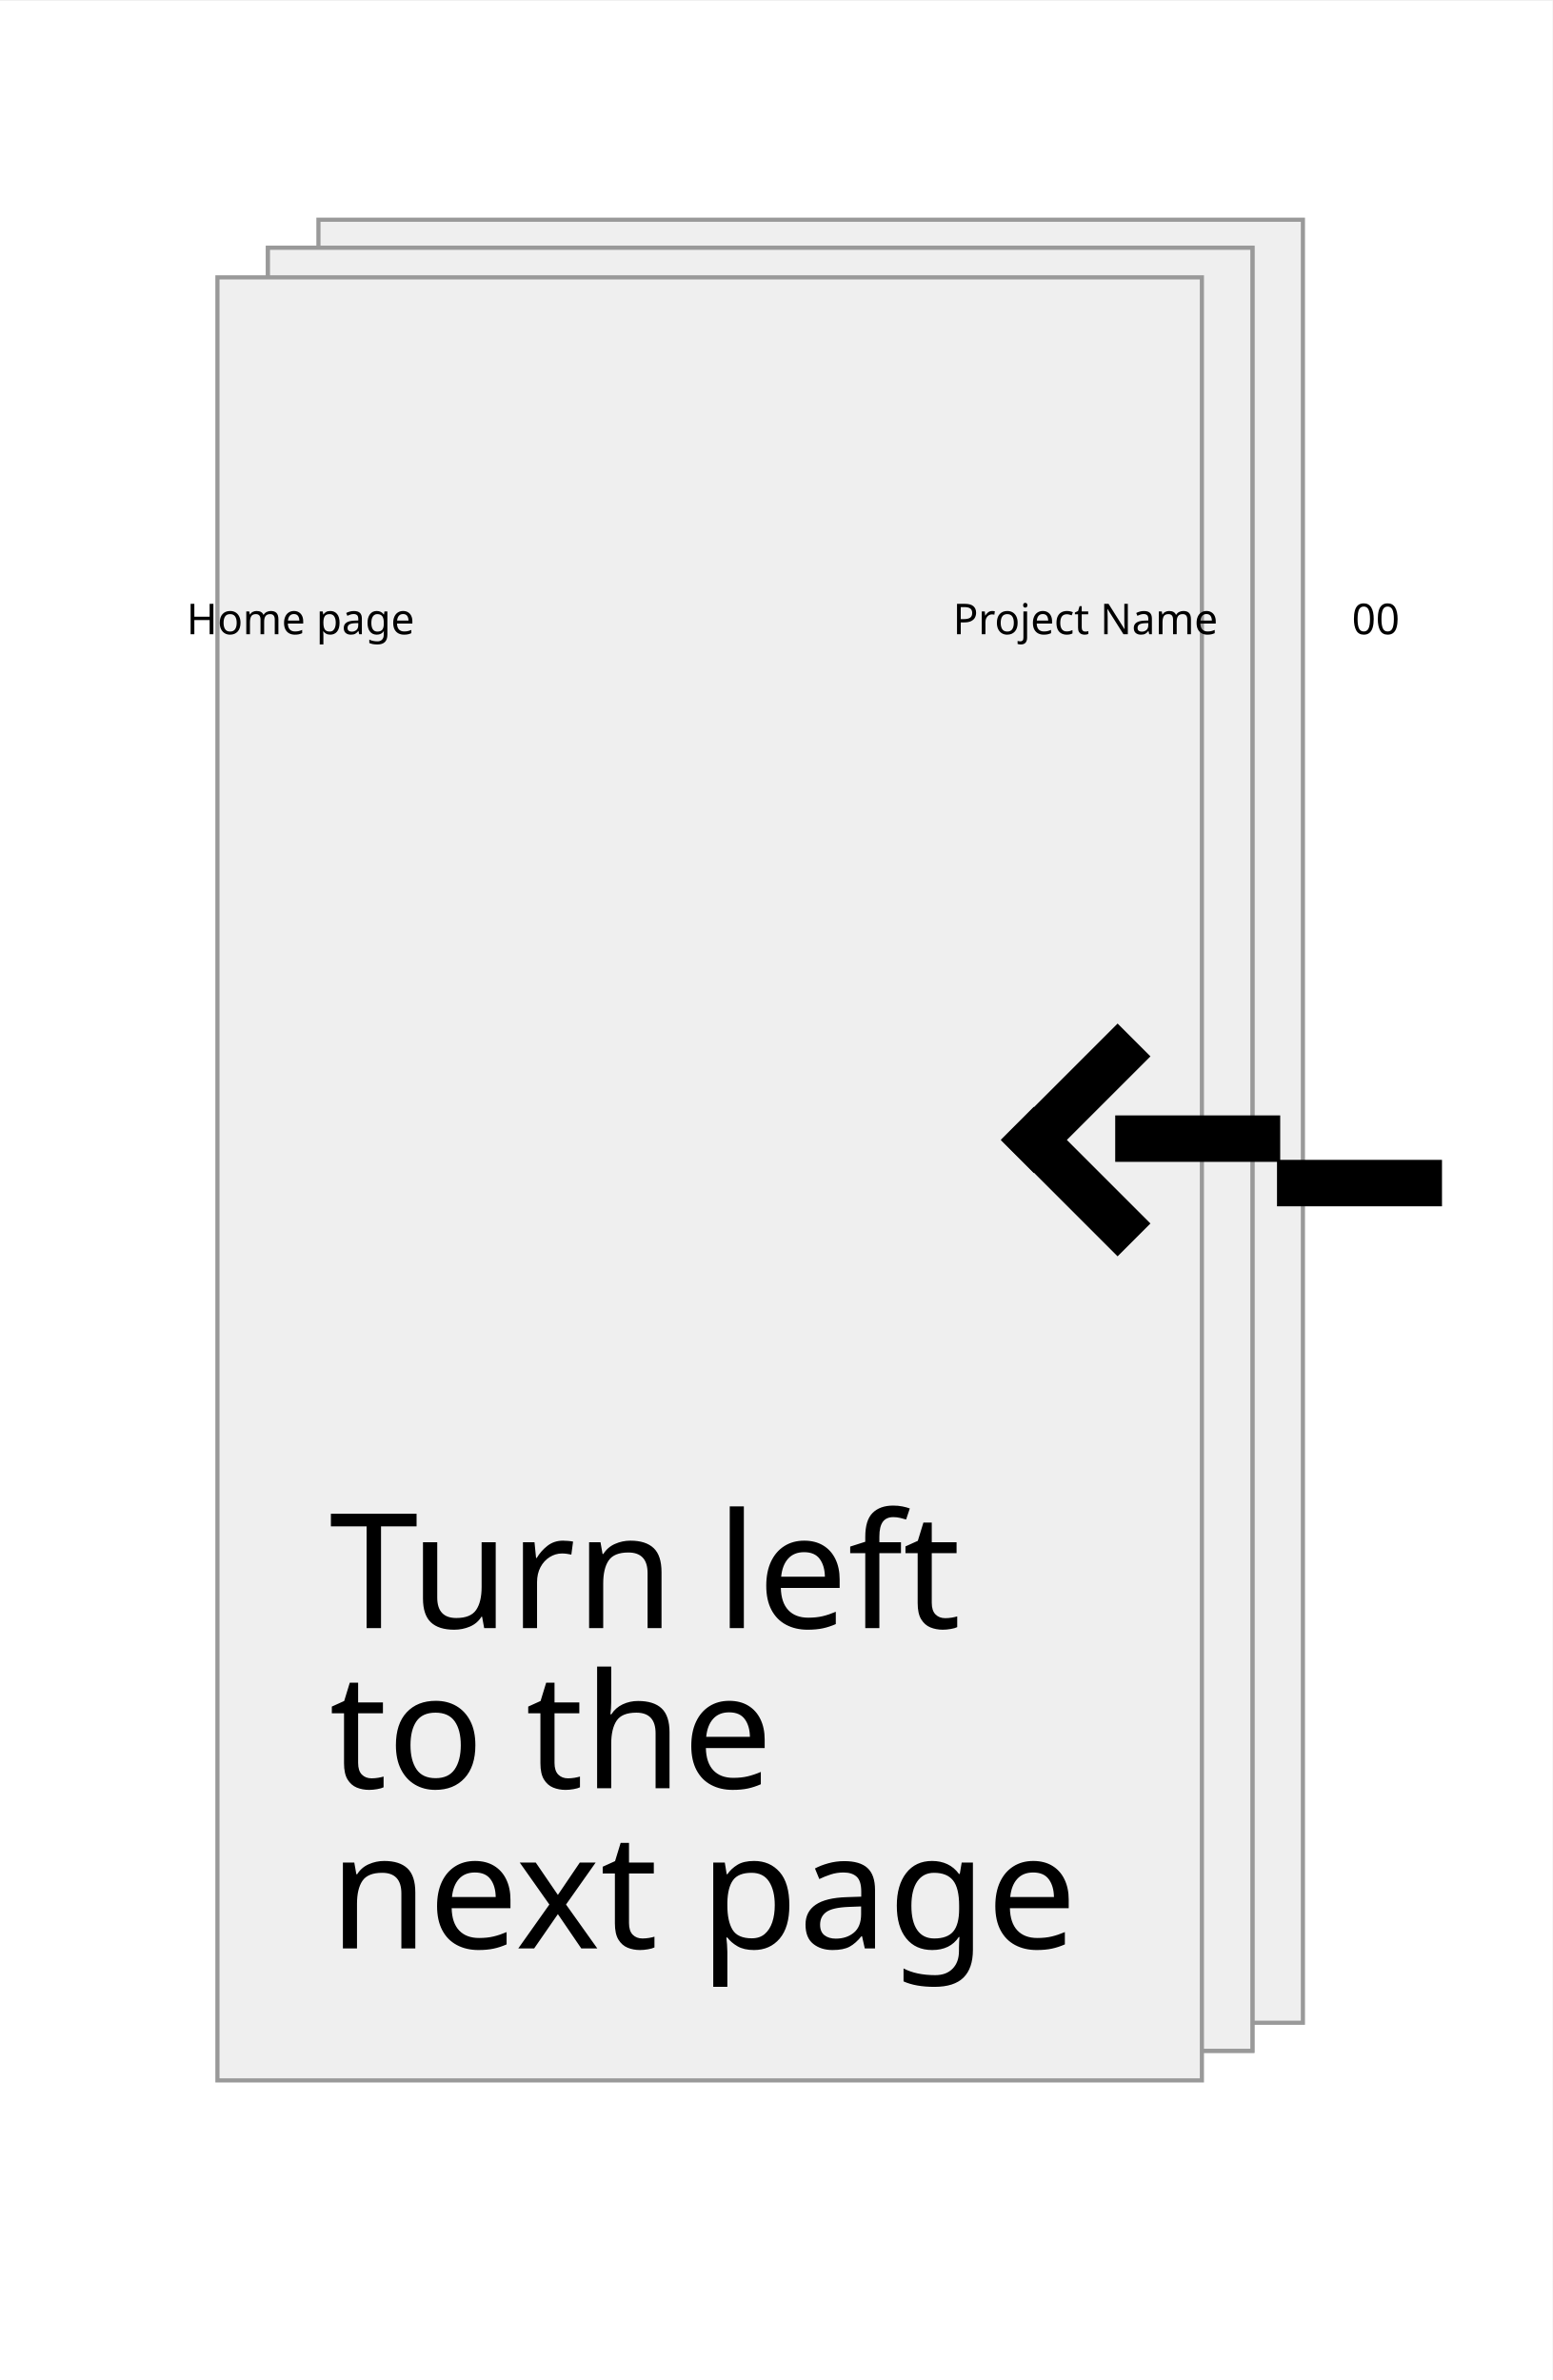
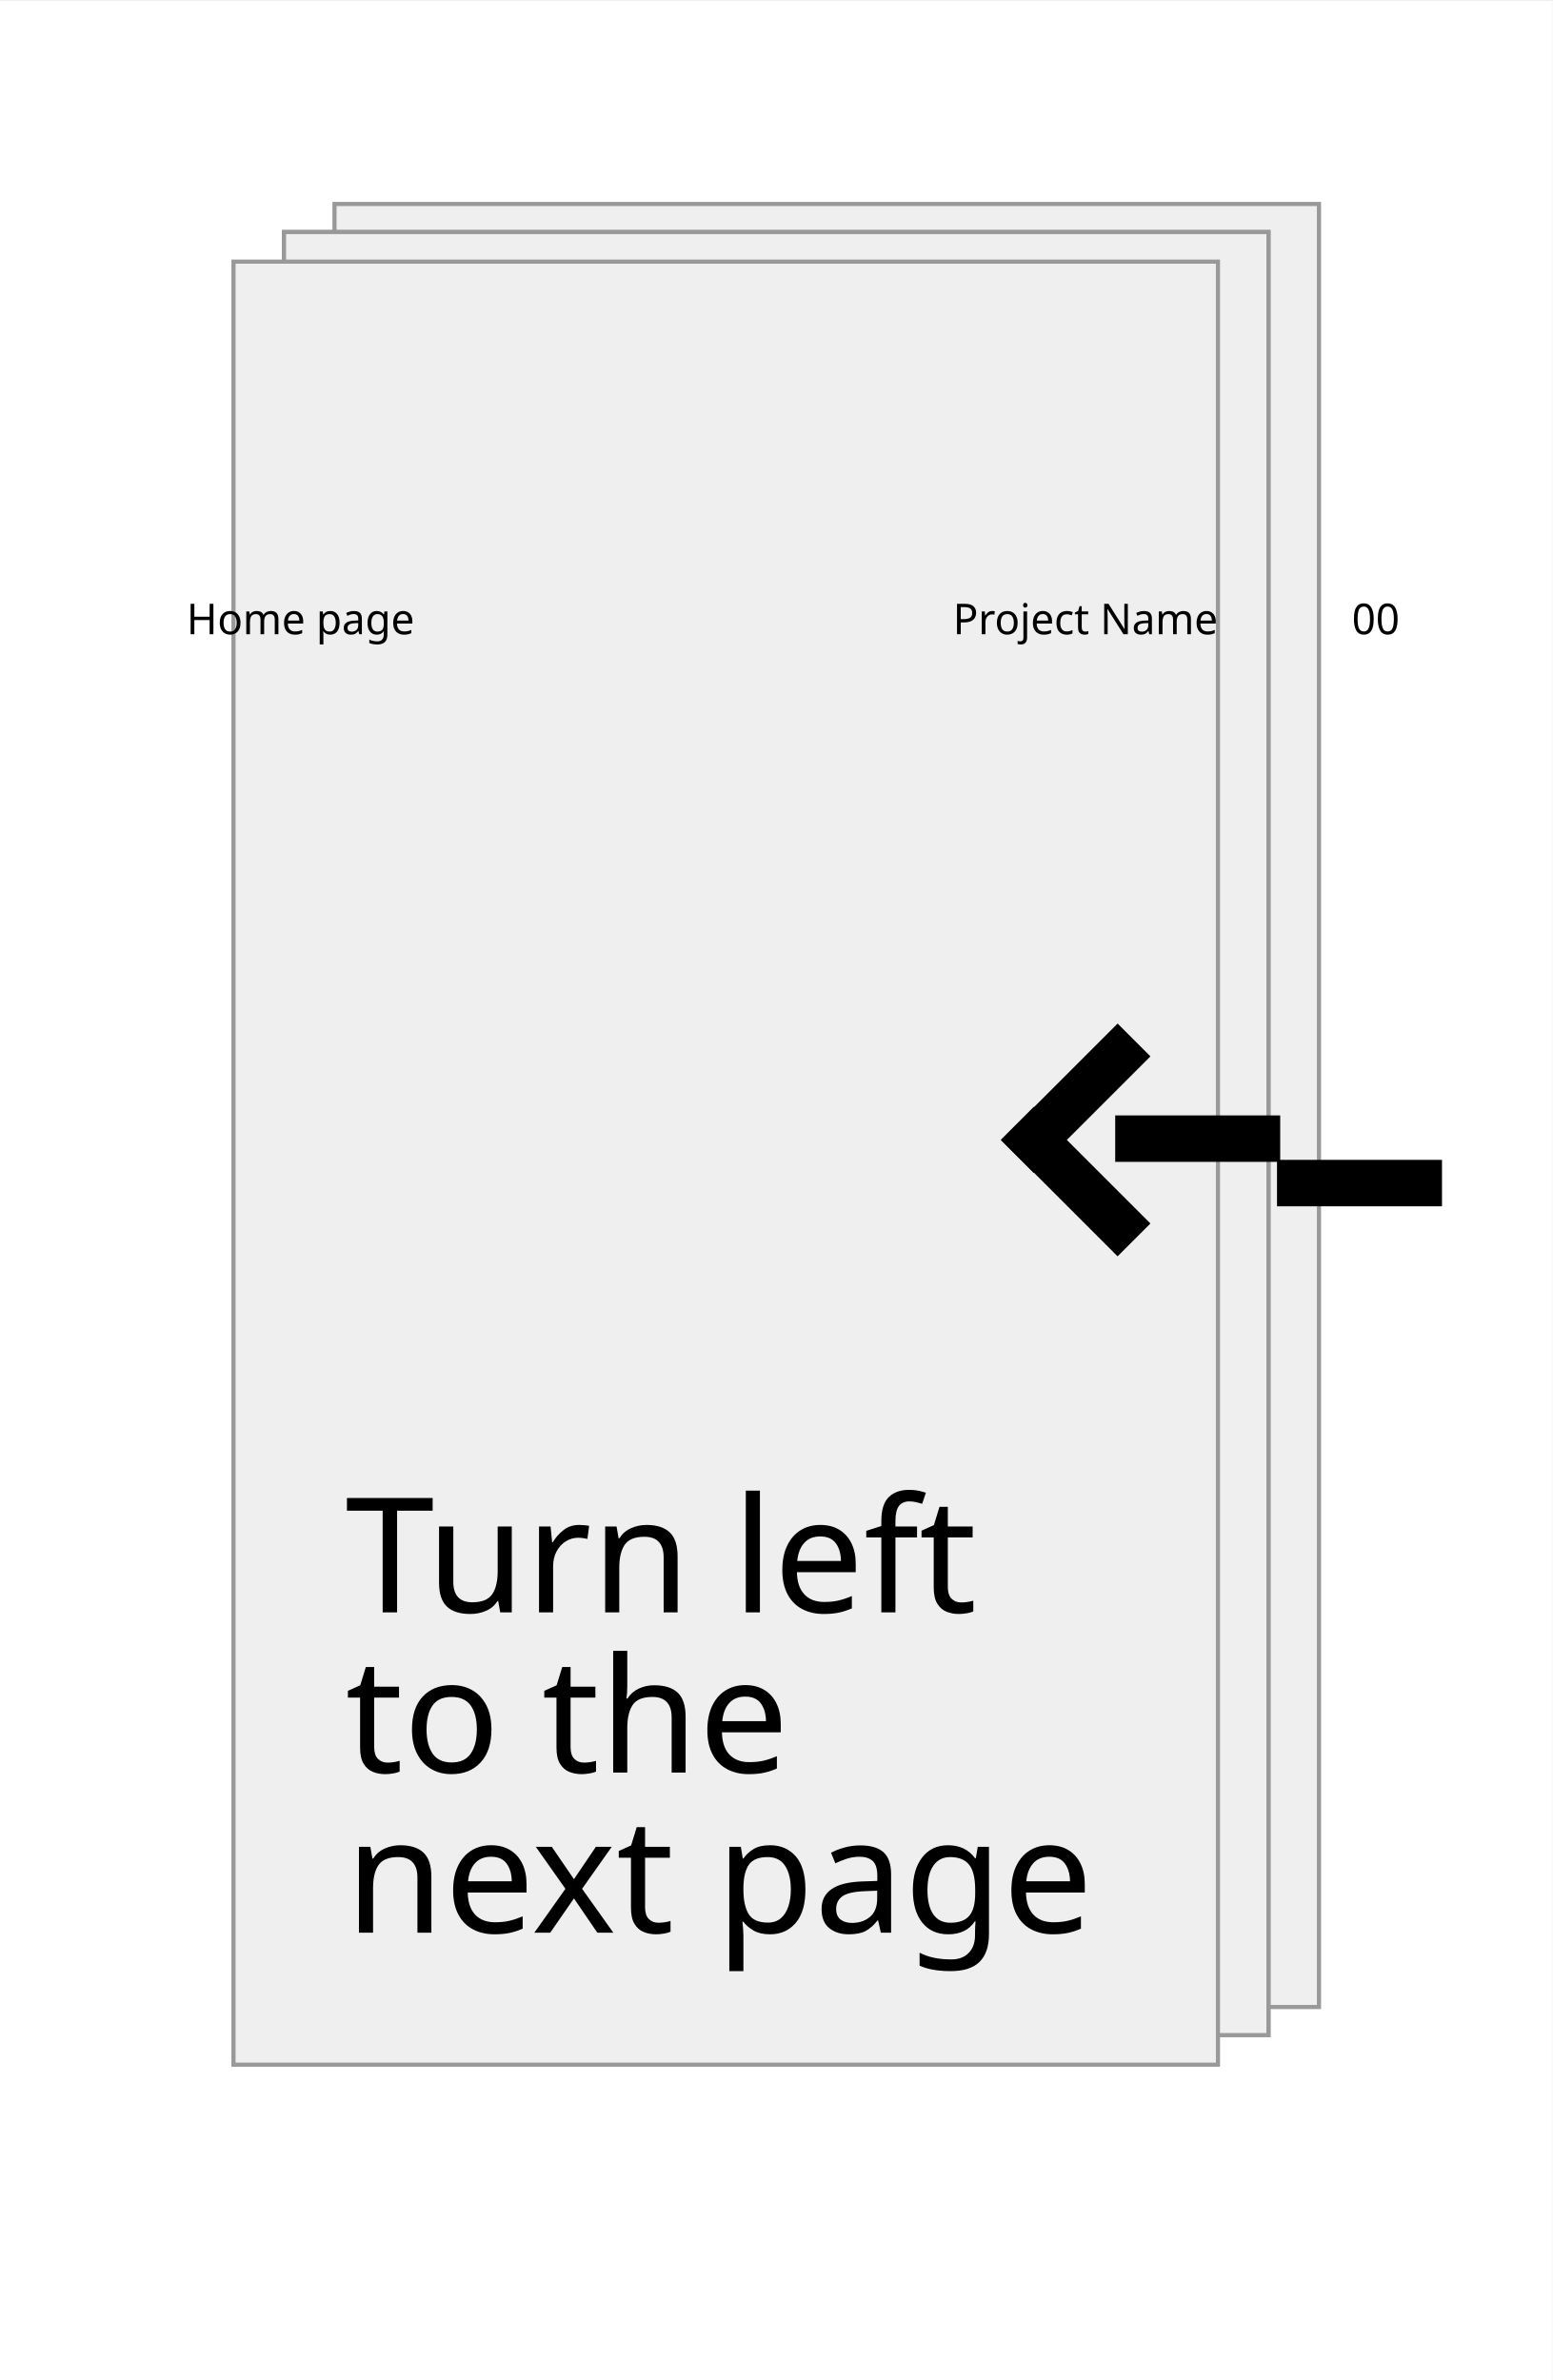
<svg xmlns="http://www.w3.org/2000/svg" version="1.1" x="0px" y="0px" viewBox="0 0 750 1150" style="enable-background:new 0 0 750 1150;" xml:space="preserve">
  <style type="text/css">
	.st0{fill:#FFFFFF;}
	.st1{fill:#EFEFEF;stroke:#999999;stroke-width:2;stroke-miterlimit:10;}
	.st2{fill:none;}
	.st3{font-family:'DominoMono-BoldC';}
	.st4{font-size:77.387px;}
	.st5{font-family:'PingFangSC-Semibold-GBpc-EUC-H';}
	.st6{font-size:20.571px;}
</style>
-   <g id="图层_5">
+   <g id="background">
    <rect y="0.46" class="st0" width="750" height="1150" />
  </g>
-   <g id="图层_6">
-     <rect x="153.84" y="106.16" class="st1" width="475.6" height="871.22" />
-   </g>
-   <g id="图层_4">
-     <rect x="129.44" y="119.72" class="st1" width="475.6" height="871.22" />
-   </g>
-   <g id="图层_3_00000032612271772146919000000002140771065535547549_">
-     <rect x="129.44" y="119.72" class="st1" width="475.6" height="871.22" />
-   </g>
  <g id="图层_2_00000154416127318309324140000006440549336861371325_">
-     <rect x="105.04" y="134.02" class="st1" width="475.6" height="871.22" />
-     <rect x="159.08" y="720.13" class="st2" width="407.86" height="338.9" />
-     <text transform="matrix(1 0 0 1 159.0762 786.6869)">
+     <rect x="161.6" y="98.56" class="st1" width="475.6" height="871.22" />
+     <rect x="137.2" y="112.12" class="st1" width="475.6" height="871.22" />
+     <rect x="137.2" y="112.12" class="st1" width="475.6" height="871.22" />
+     <rect x="112.8" y="126.42" class="st1" width="475.6" height="871.22" />
+     <rect x="166.84" y="712.53" class="st2" width="407.86" height="338.9" />
+     <text transform="matrix(1 0 0 1 166.8373 779.088)">
      <tspan x="0" y="0" class="st3 st4">Turn left </tspan>
      <tspan x="0" y="77.39" class="st3 st4">to the </tspan>
      <tspan x="0" y="154.77" class="st3 st4">next page</tspan>
    </text>
  </g>
  <g id="图层_1_00000070826144374372965540000016596438304419887241_">
    <g>
      <rect x="616.92" y="560.43" transform="matrix(-1 -1.224647e-16 1.224647e-16 -1 1313.553 1143.31)" width="79.71" height="22.44" />
      <rect x="538.76" y="538.96" transform="matrix(-1 -1.224647e-16 1.224647e-16 -1 1157.23 1100.36)" width="79.71" height="22.44" />
      <rect x="479.8" y="559.71" transform="matrix(-0.7071 -0.7071 0.7071 -0.7071 483.4062 1342.09)" width="79.71" height="22.44" />
      <rect x="479.8" y="519.47" transform="matrix(-0.7071 0.7071 -0.7071 -0.7071 1262.366 538.4847)" width="79.71" height="22.44" />
    </g>
    <g>
      <rect x="90.12" y="306.46" class="st2" width="143.14" height="0" />
      <text transform="matrix(0.9803 0 0 1 90.1237 306.4592)" class="st5 st6">Home page</text>
      <rect x="460.38" y="306.46" class="st2" width="145.74" height="0" />
      <text transform="matrix(0.9803 0 0 1 460.3751 306.4592)" class="st5 st6">Project Name</text>
      <rect x="653.09" y="306.46" class="st2" width="33.91" height="0" />
      <text transform="matrix(0.9803 0 0 1 653.0948 306.4592)" class="st5 st6">00</text>
    </g>
  </g>
</svg>
